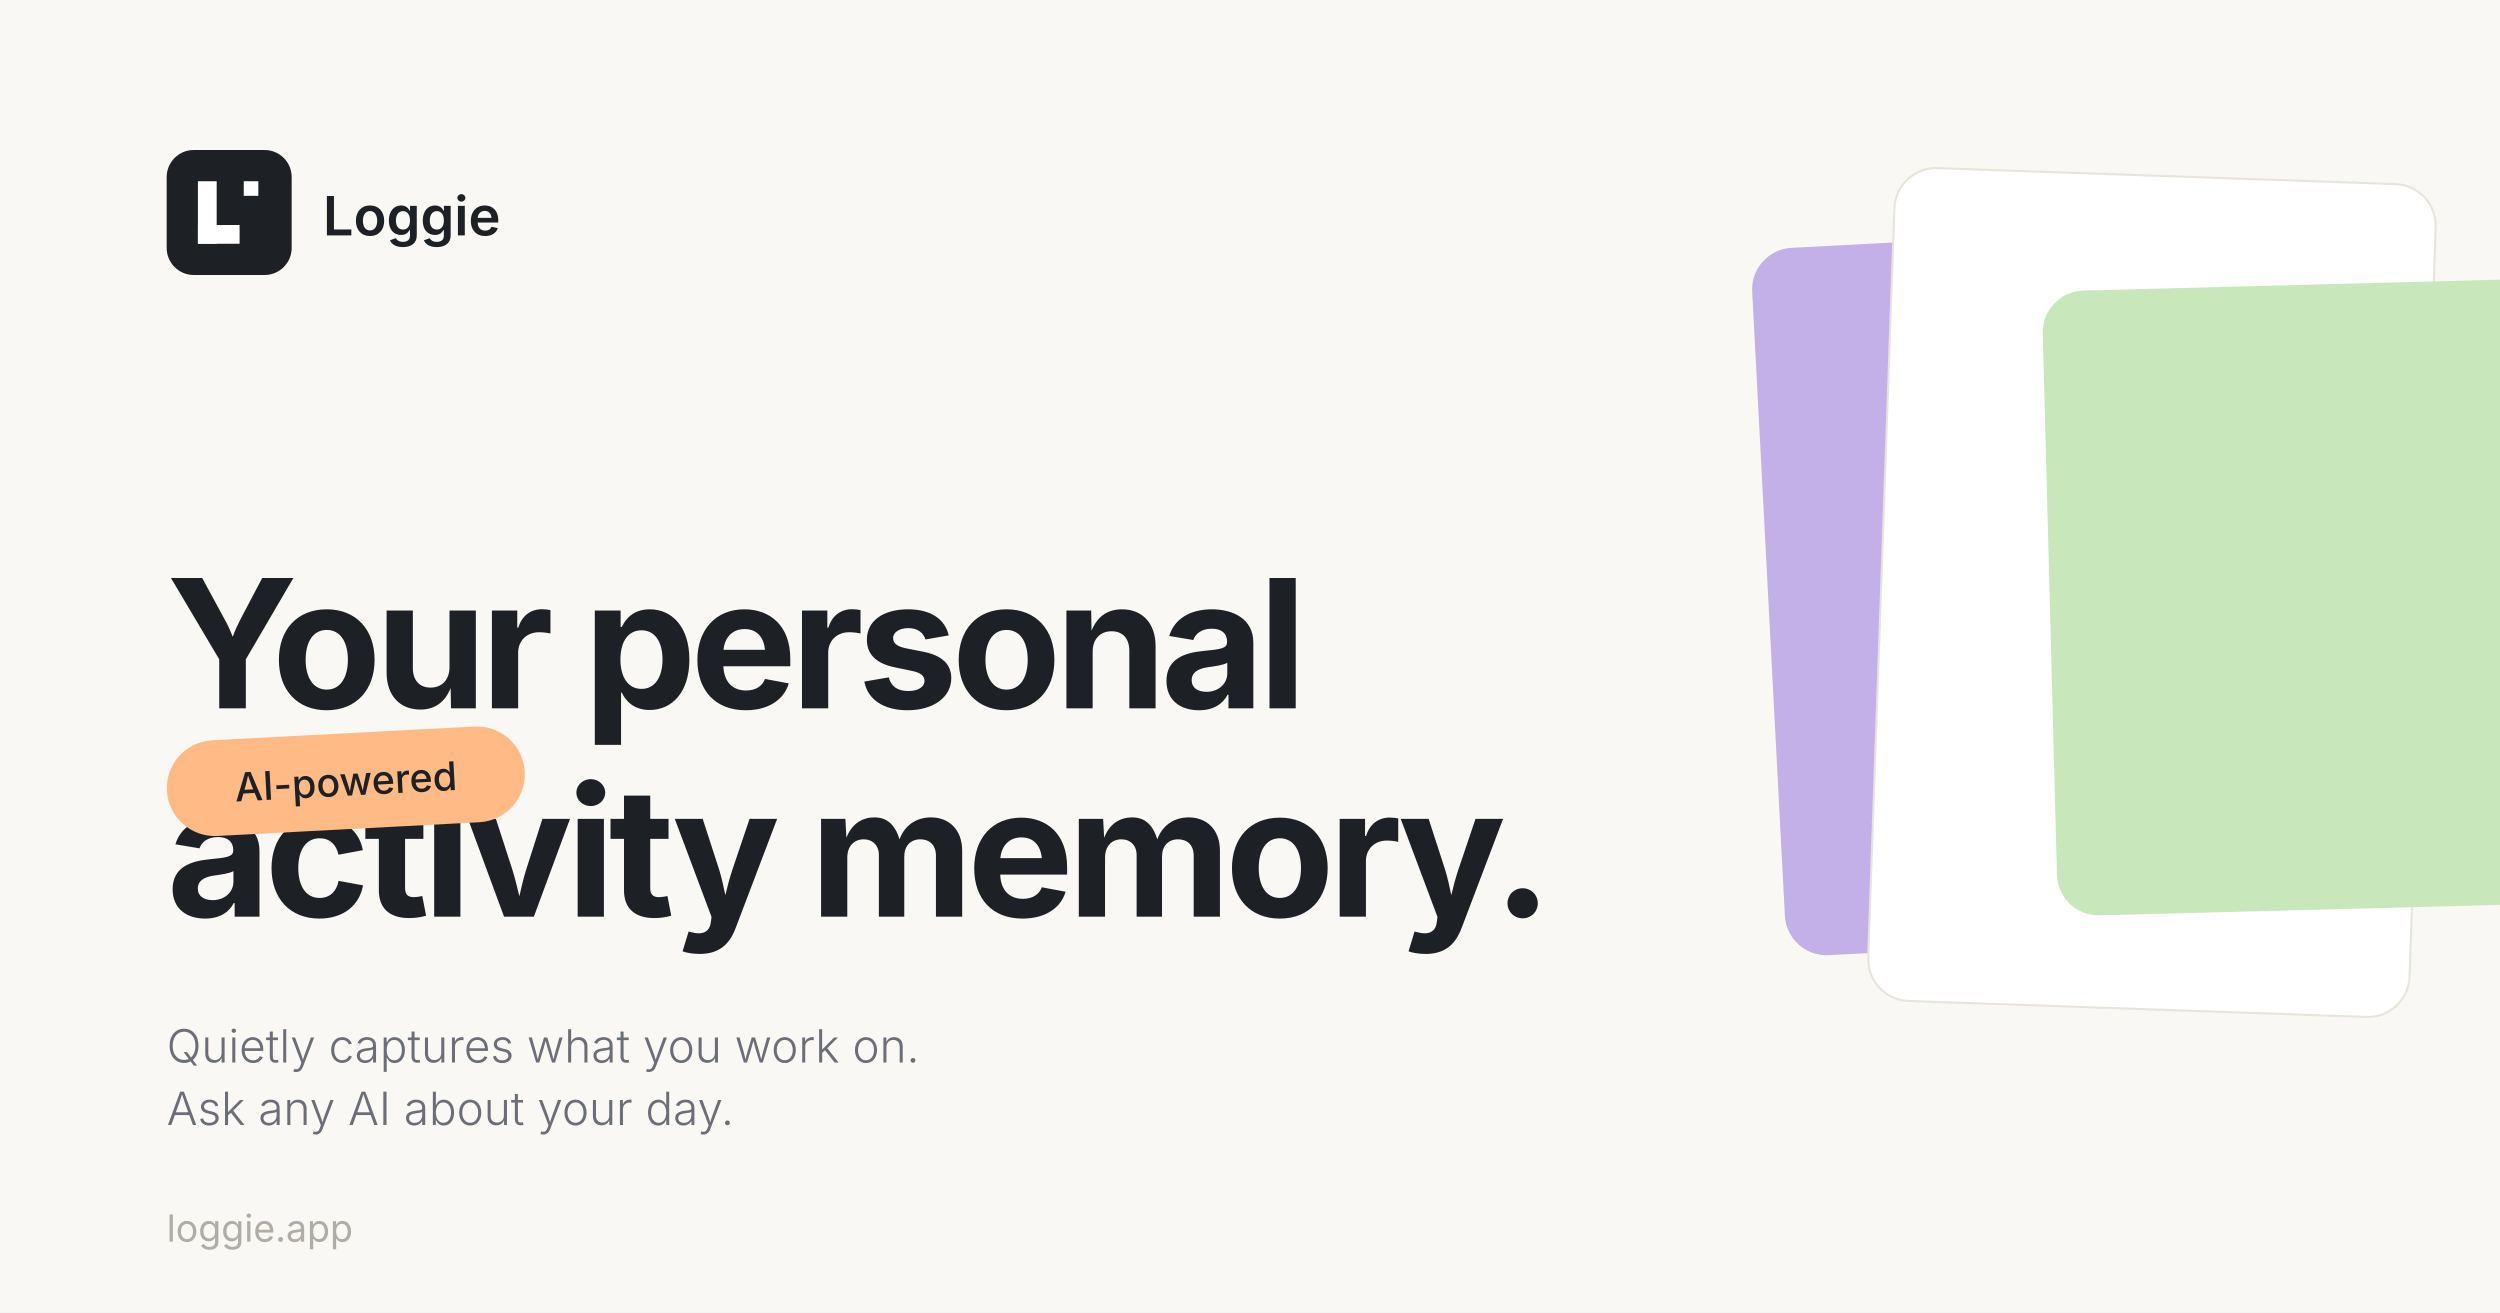
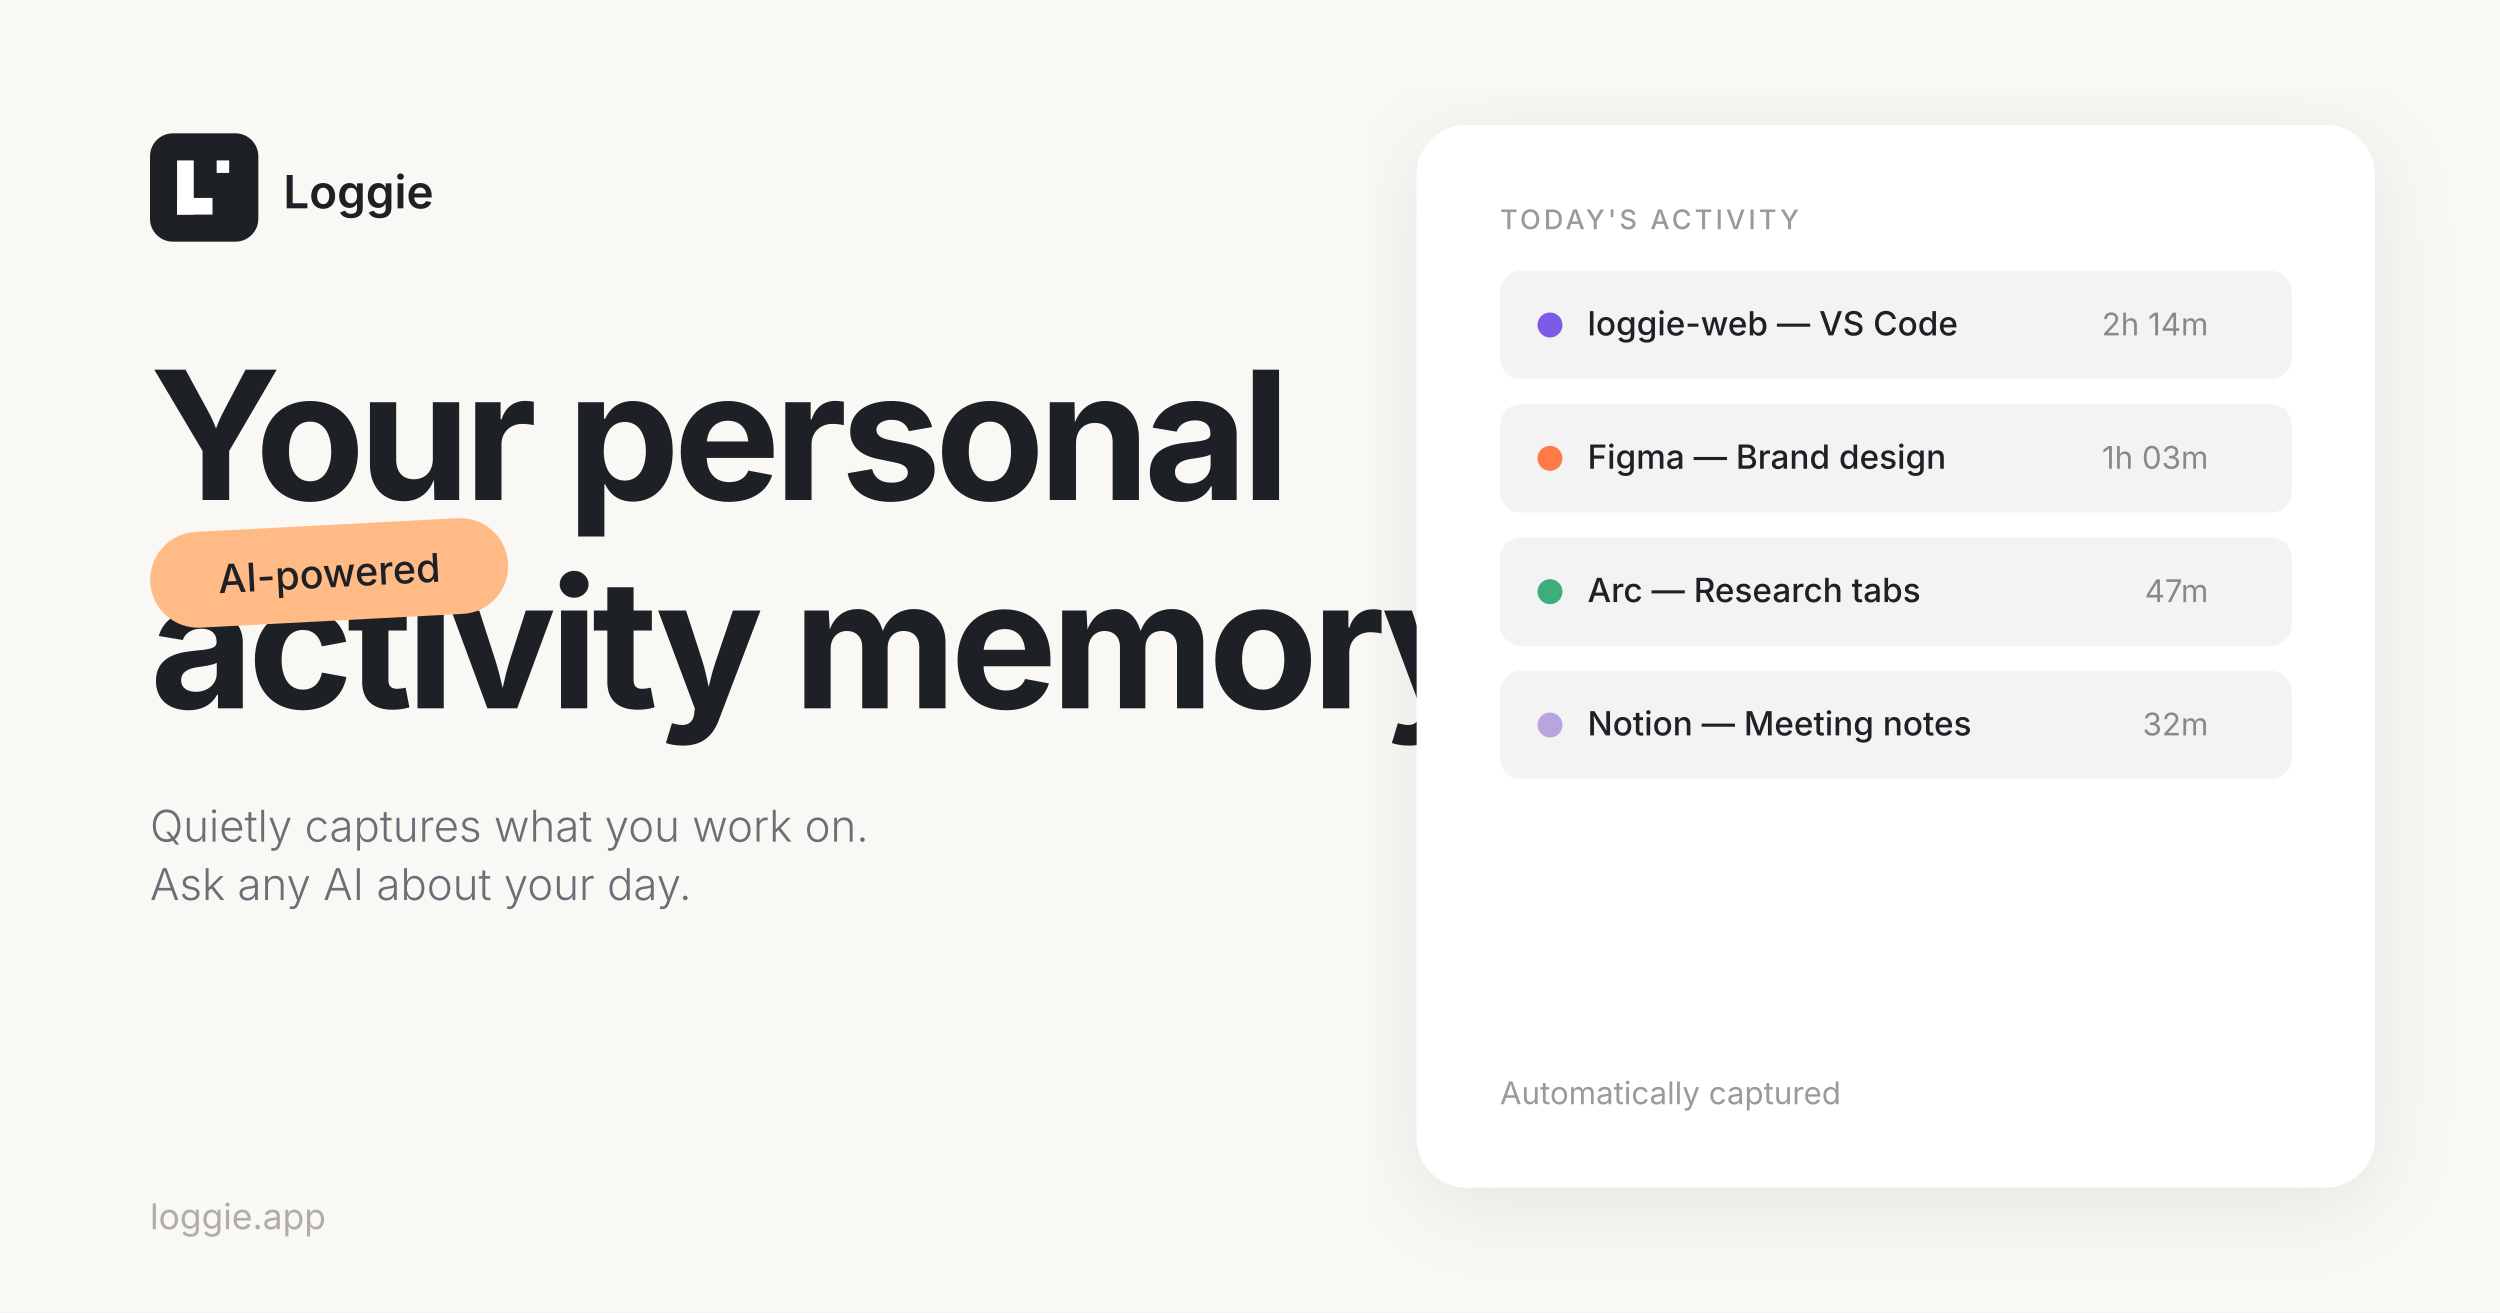
<svg xmlns="http://www.w3.org/2000/svg" width="1200" height="630" viewBox="0 0 1200 630">
  <rect width="1200" height="630" fill="#F9F8F4" />
-   <rect x="840" y="120" width="260" height="340" rx="20" fill="#C4B0E8" transform="rotate(-3 840 120)" />
-   <rect x="910" y="80" width="260" height="400" rx="20" fill="#ffffff" stroke="#E8E4DC" stroke-width="1" transform="rotate(2 910 80)" />
-   <rect x="980" y="140" width="240" height="300" rx="20" fill="#C8E8BC" transform="rotate(-1.5 980 140)" />
-   <rect x="80" y="72" width="60" height="60" rx="13" fill="#1D2025" />
-   <rect x="95" y="87" width="9" height="30" fill="white" />
-   <rect x="95" y="108" width="20" height="9" fill="white" />
-   <rect x="117" y="87" width="7" height="7" fill="white" />
-   <text x="155" y="113" font-family="-apple-system, BlinkMacSystemFont, 'Segoe UI', sans-serif" font-size="26" font-weight="600" fill="#1D2025">Loggie</text>
-   <text x="80" y="340" font-family="-apple-system, BlinkMacSystemFont, 'Segoe UI', sans-serif" font-size="86" font-weight="700" letter-spacing="-3" fill="#1D2025">Your personal</text>
-   <text x="80" y="440" font-family="-apple-system, BlinkMacSystemFont, 'Segoe UI', sans-serif" font-size="86" font-weight="700" letter-spacing="-3" fill="#1D2025">activity memory.</text>
-   <rect x="80" y="352" width="172" height="46" rx="23" fill="#FFBA86" transform="rotate(-3 166 375)" />
-   <text x="166" y="375" text-anchor="middle" dominant-baseline="middle" font-family="-apple-system, BlinkMacSystemFont, 'Segoe UI', sans-serif" font-size="19" font-weight="500" fill="#1D2025" transform="rotate(-3 166 375)">AI-powered</text>
-   <text x="80" y="510" font-family="-apple-system, BlinkMacSystemFont, 'Segoe UI', sans-serif" font-size="22" font-weight="300" fill="#6B6E77">Quietly captures what you work on.</text>
-   <text x="80" y="540" font-family="-apple-system, BlinkMacSystemFont, 'Segoe UI', sans-serif" font-size="22" font-weight="300" fill="#6B6E77">Ask any AI about your day.</text>
-   <text x="80" y="596" font-family="-apple-system, BlinkMacSystemFont, 'Segoe UI', sans-serif" font-size="18" font-weight="400" fill="#B0ADA6">loggie.app</text>
+   <rect x="72" y="64" width="52" height="52" rx="11" fill="#1D2025" />
+   <rect x="85" y="77" width="8" height="26" fill="white" />
+   <rect x="85" y="95" width="17" height="8" fill="white" />
+   <rect x="104" y="77" width="6" height="6" fill="white" />
+   <text x="136" y="100" font-family="-apple-system, BlinkMacSystemFont, 'Segoe UI', sans-serif" font-size="22" font-weight="600" fill="#1D2025">Loggie</text>
+   <text x="72" y="240" font-family="-apple-system, BlinkMacSystemFont, 'Segoe UI', sans-serif" font-size="86" font-weight="700" letter-spacing="-3" fill="#1D2025">Your personal</text>
+   <text x="72" y="340" font-family="-apple-system, BlinkMacSystemFont, 'Segoe UI', sans-serif" font-size="86" font-weight="700" letter-spacing="-3" fill="#1D2025">activity memory.</text>
+   <rect x="72" y="252" width="172" height="46" rx="23" fill="#FFBA86" transform="rotate(-3 158 275)" />
+   <text x="158" y="275" text-anchor="middle" dominant-baseline="middle" font-family="-apple-system, BlinkMacSystemFont, 'Segoe UI', sans-serif" font-size="19" font-weight="500" fill="#1D2025" transform="rotate(-3 158 275)">AI-powered</text>
+   <text x="72" y="404" font-family="-apple-system, BlinkMacSystemFont, 'Segoe UI', sans-serif" font-size="21" font-weight="300" fill="#6B6E77">Quietly captures what you work on.</text>
+   <text x="72" y="432" font-family="-apple-system, BlinkMacSystemFont, 'Segoe UI', sans-serif" font-size="21" font-weight="300" fill="#6B6E77">Ask any AI about your day.</text>
+   <text x="72" y="590" font-family="-apple-system, BlinkMacSystemFont, 'Segoe UI', sans-serif" font-size="17" font-weight="400" fill="#B0ADA6">loggie.app</text>
+   <rect x="680" y="60" width="460" height="510" rx="24" fill="#ffffff" filter="url(#shadow)" />
+   <text x="720" y="110" font-family="-apple-system, BlinkMacSystemFont, 'Segoe UI', sans-serif" font-size="13" font-weight="500" letter-spacing="1.5" fill="rgba(29,32,37,0.45)">TODAY'S ACTIVITY</text>
+   <rect x="720" y="130" width="380" height="52" rx="10" fill="rgba(0,0,0,0.05)" />
+   <circle cx="744" cy="156" r="6" fill="#7C5CE7" />
+   <text x="762" y="161" font-family="-apple-system, BlinkMacSystemFont, 'Segoe UI', sans-serif" font-size="16" font-weight="500" fill="#1D2025">loggie-web — VS Code</text>
+   <text x="1060" y="161" text-anchor="end" font-family="-apple-system, BlinkMacSystemFont, 'Segoe UI', sans-serif" font-size="15" fill="rgba(29,32,37,0.5)">2h 14m</text>
+   <rect x="720" y="194" width="380" height="52" rx="10" fill="rgba(0,0,0,0.05)" />
+   <circle cx="744" cy="220" r="6" fill="#FF7A47" />
+   <text x="762" y="225" font-family="-apple-system, BlinkMacSystemFont, 'Segoe UI', sans-serif" font-size="16" font-weight="500" fill="#1D2025">Figma — Brand design</text>
+   <text x="1060" y="225" text-anchor="end" font-family="-apple-system, BlinkMacSystemFont, 'Segoe UI', sans-serif" font-size="15" fill="rgba(29,32,37,0.5)">1h 03m</text>
+   <rect x="720" y="258" width="380" height="52" rx="10" fill="rgba(0,0,0,0.05)" />
+   <circle cx="744" cy="284" r="6" fill="#3DAD7C" />
+   <text x="762" y="289" font-family="-apple-system, BlinkMacSystemFont, 'Segoe UI', sans-serif" font-size="16" font-weight="500" fill="#1D2025">Arc — Research tabs</text>
+   <text x="1060" y="289" text-anchor="end" font-family="-apple-system, BlinkMacSystemFont, 'Segoe UI', sans-serif" font-size="15" fill="rgba(29,32,37,0.5)">47m</text>
+   <rect x="720" y="322" width="380" height="52" rx="10" fill="rgba(0,0,0,0.05)" />
+   <circle cx="744" cy="348" r="6" fill="#B8A4DF" />
+   <text x="762" y="353" font-family="-apple-system, BlinkMacSystemFont, 'Segoe UI', sans-serif" font-size="16" font-weight="500" fill="#1D2025">Notion — Meeting notes</text>
+   <text x="1060" y="353" text-anchor="end" font-family="-apple-system, BlinkMacSystemFont, 'Segoe UI', sans-serif" font-size="15" fill="rgba(29,32,37,0.5)">32m</text>
+   <text x="720" y="530" font-family="-apple-system, BlinkMacSystemFont, 'Segoe UI', sans-serif" font-size="15" fill="rgba(29,32,37,0.45)">Automatically captured</text>
+   <defs>
+     <filter id="shadow" x="-5%" y="-5%" width="115%" height="115%">
+       <feDropShadow dx="0" dy="8" stdDeviation="20" flood-color="rgba(0,0,0,0.08)" />
+     </filter>
+   </defs>
</svg>
